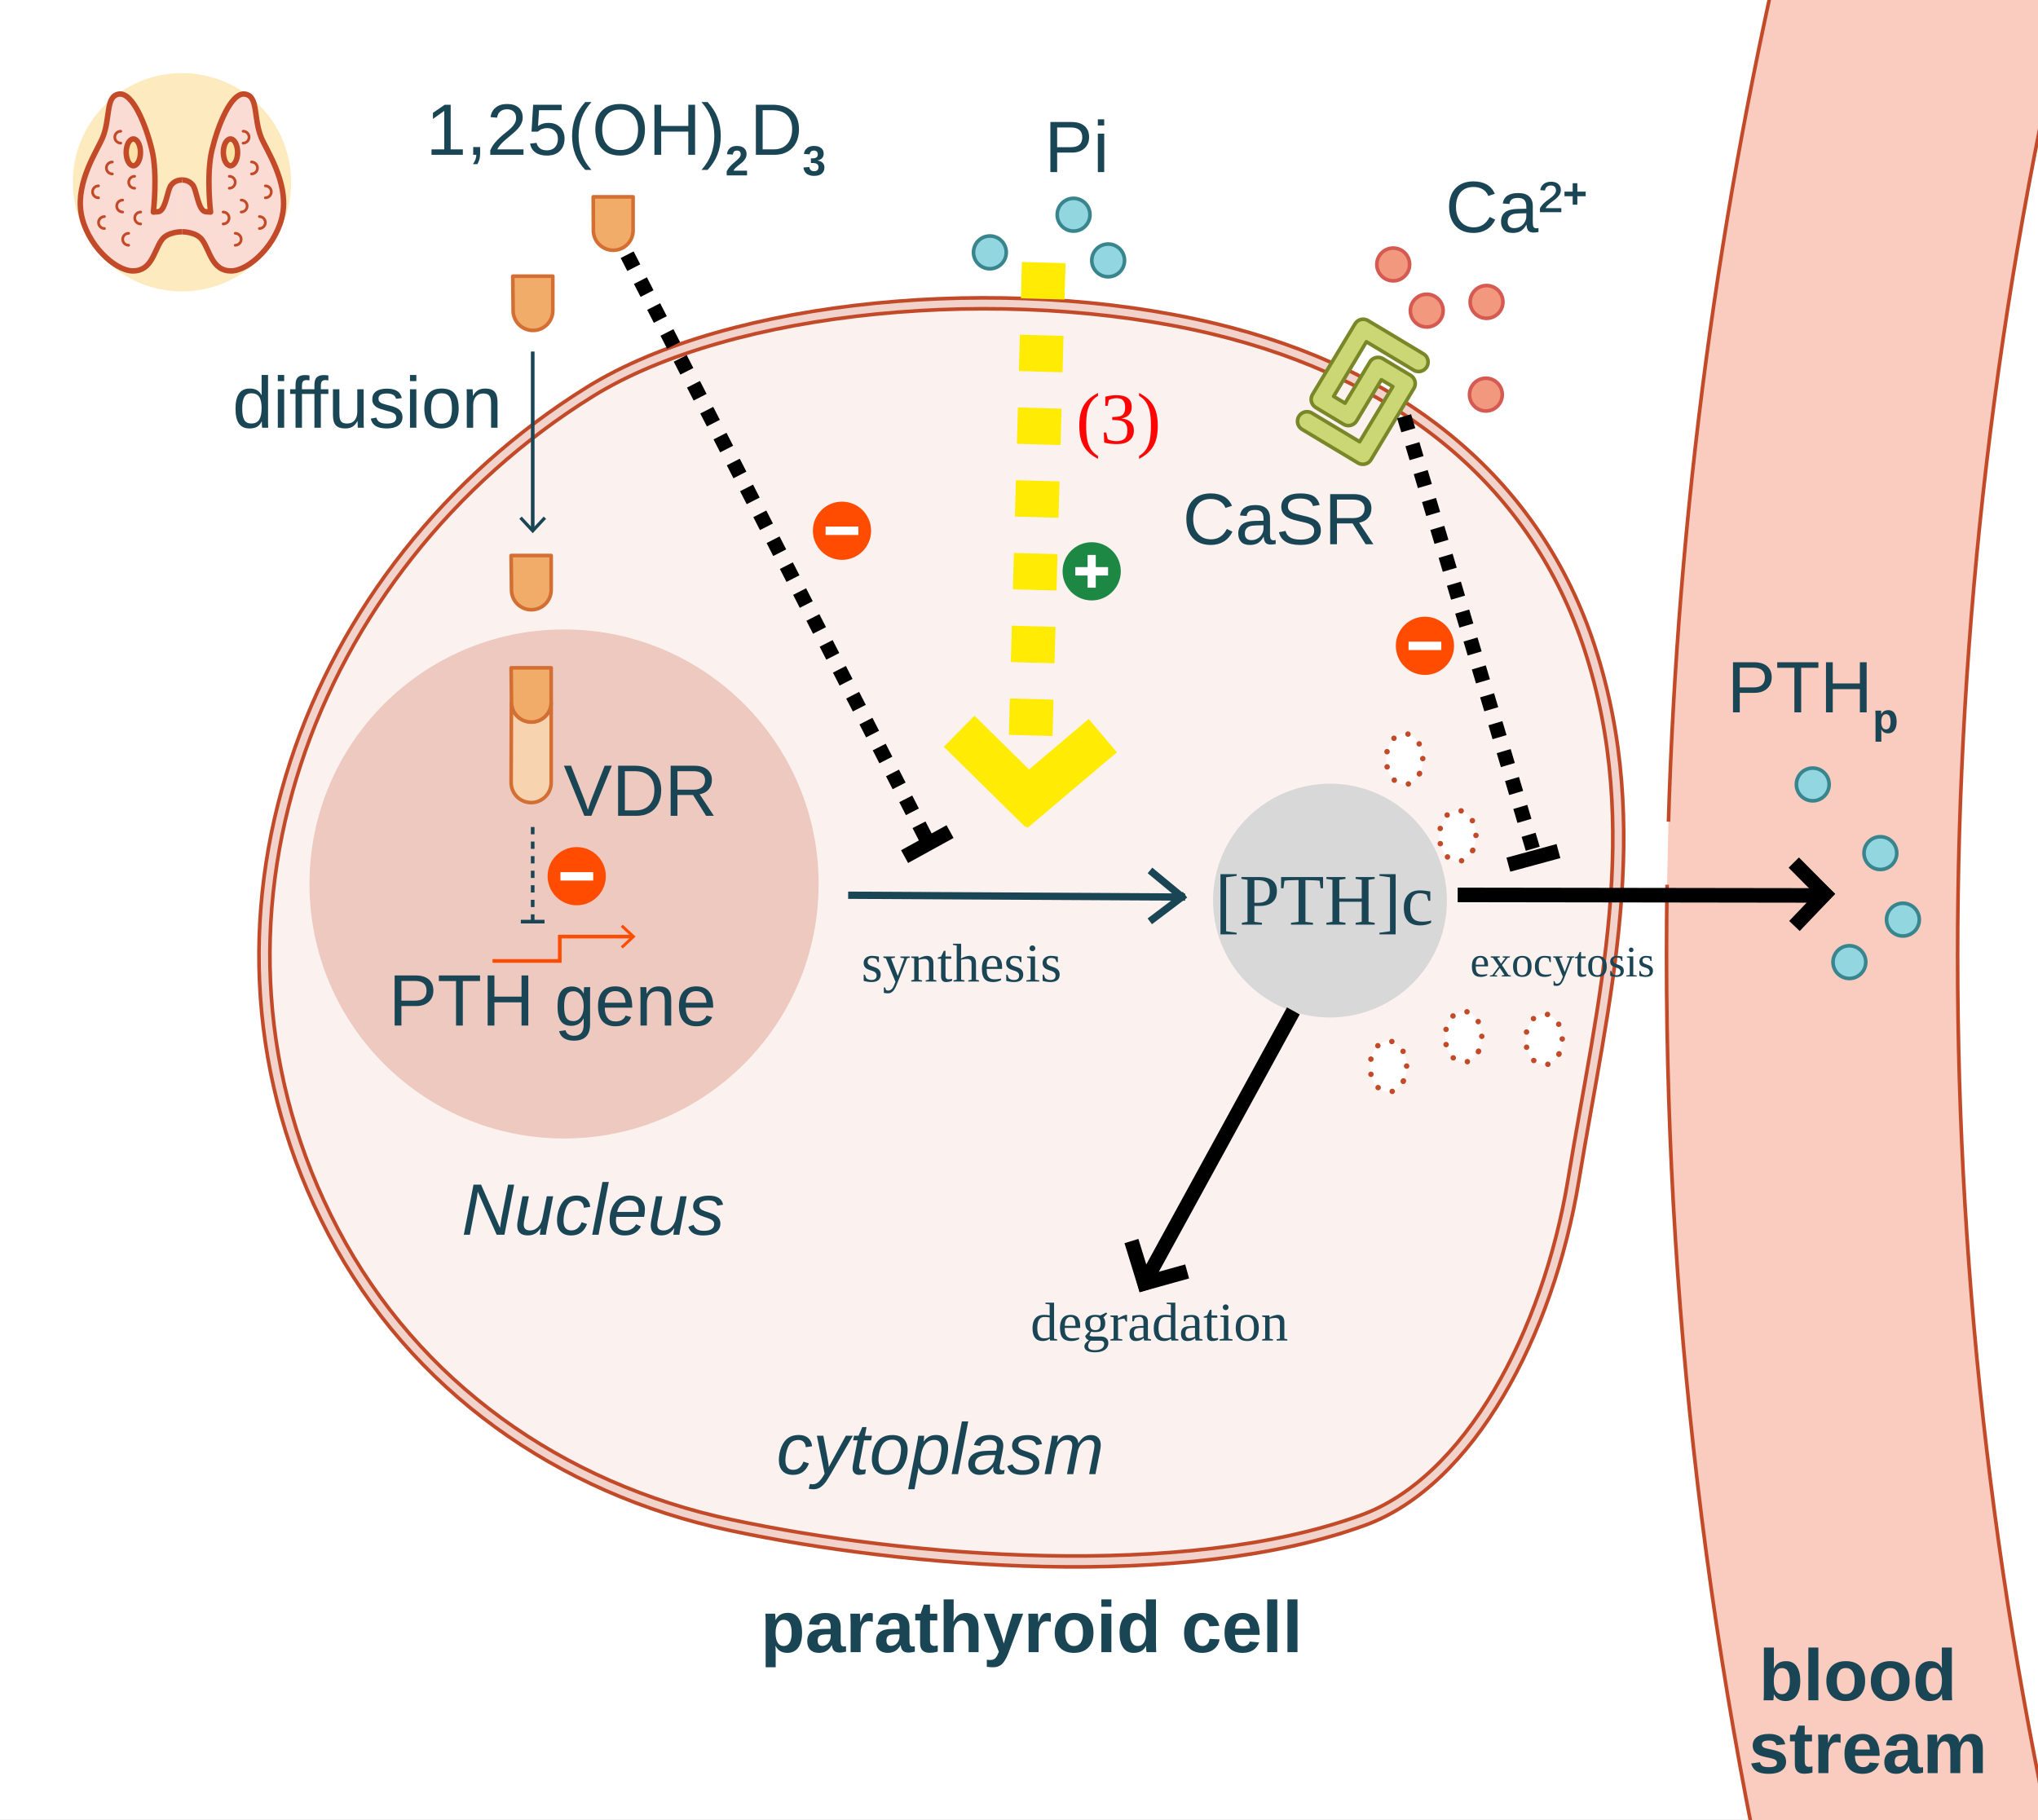
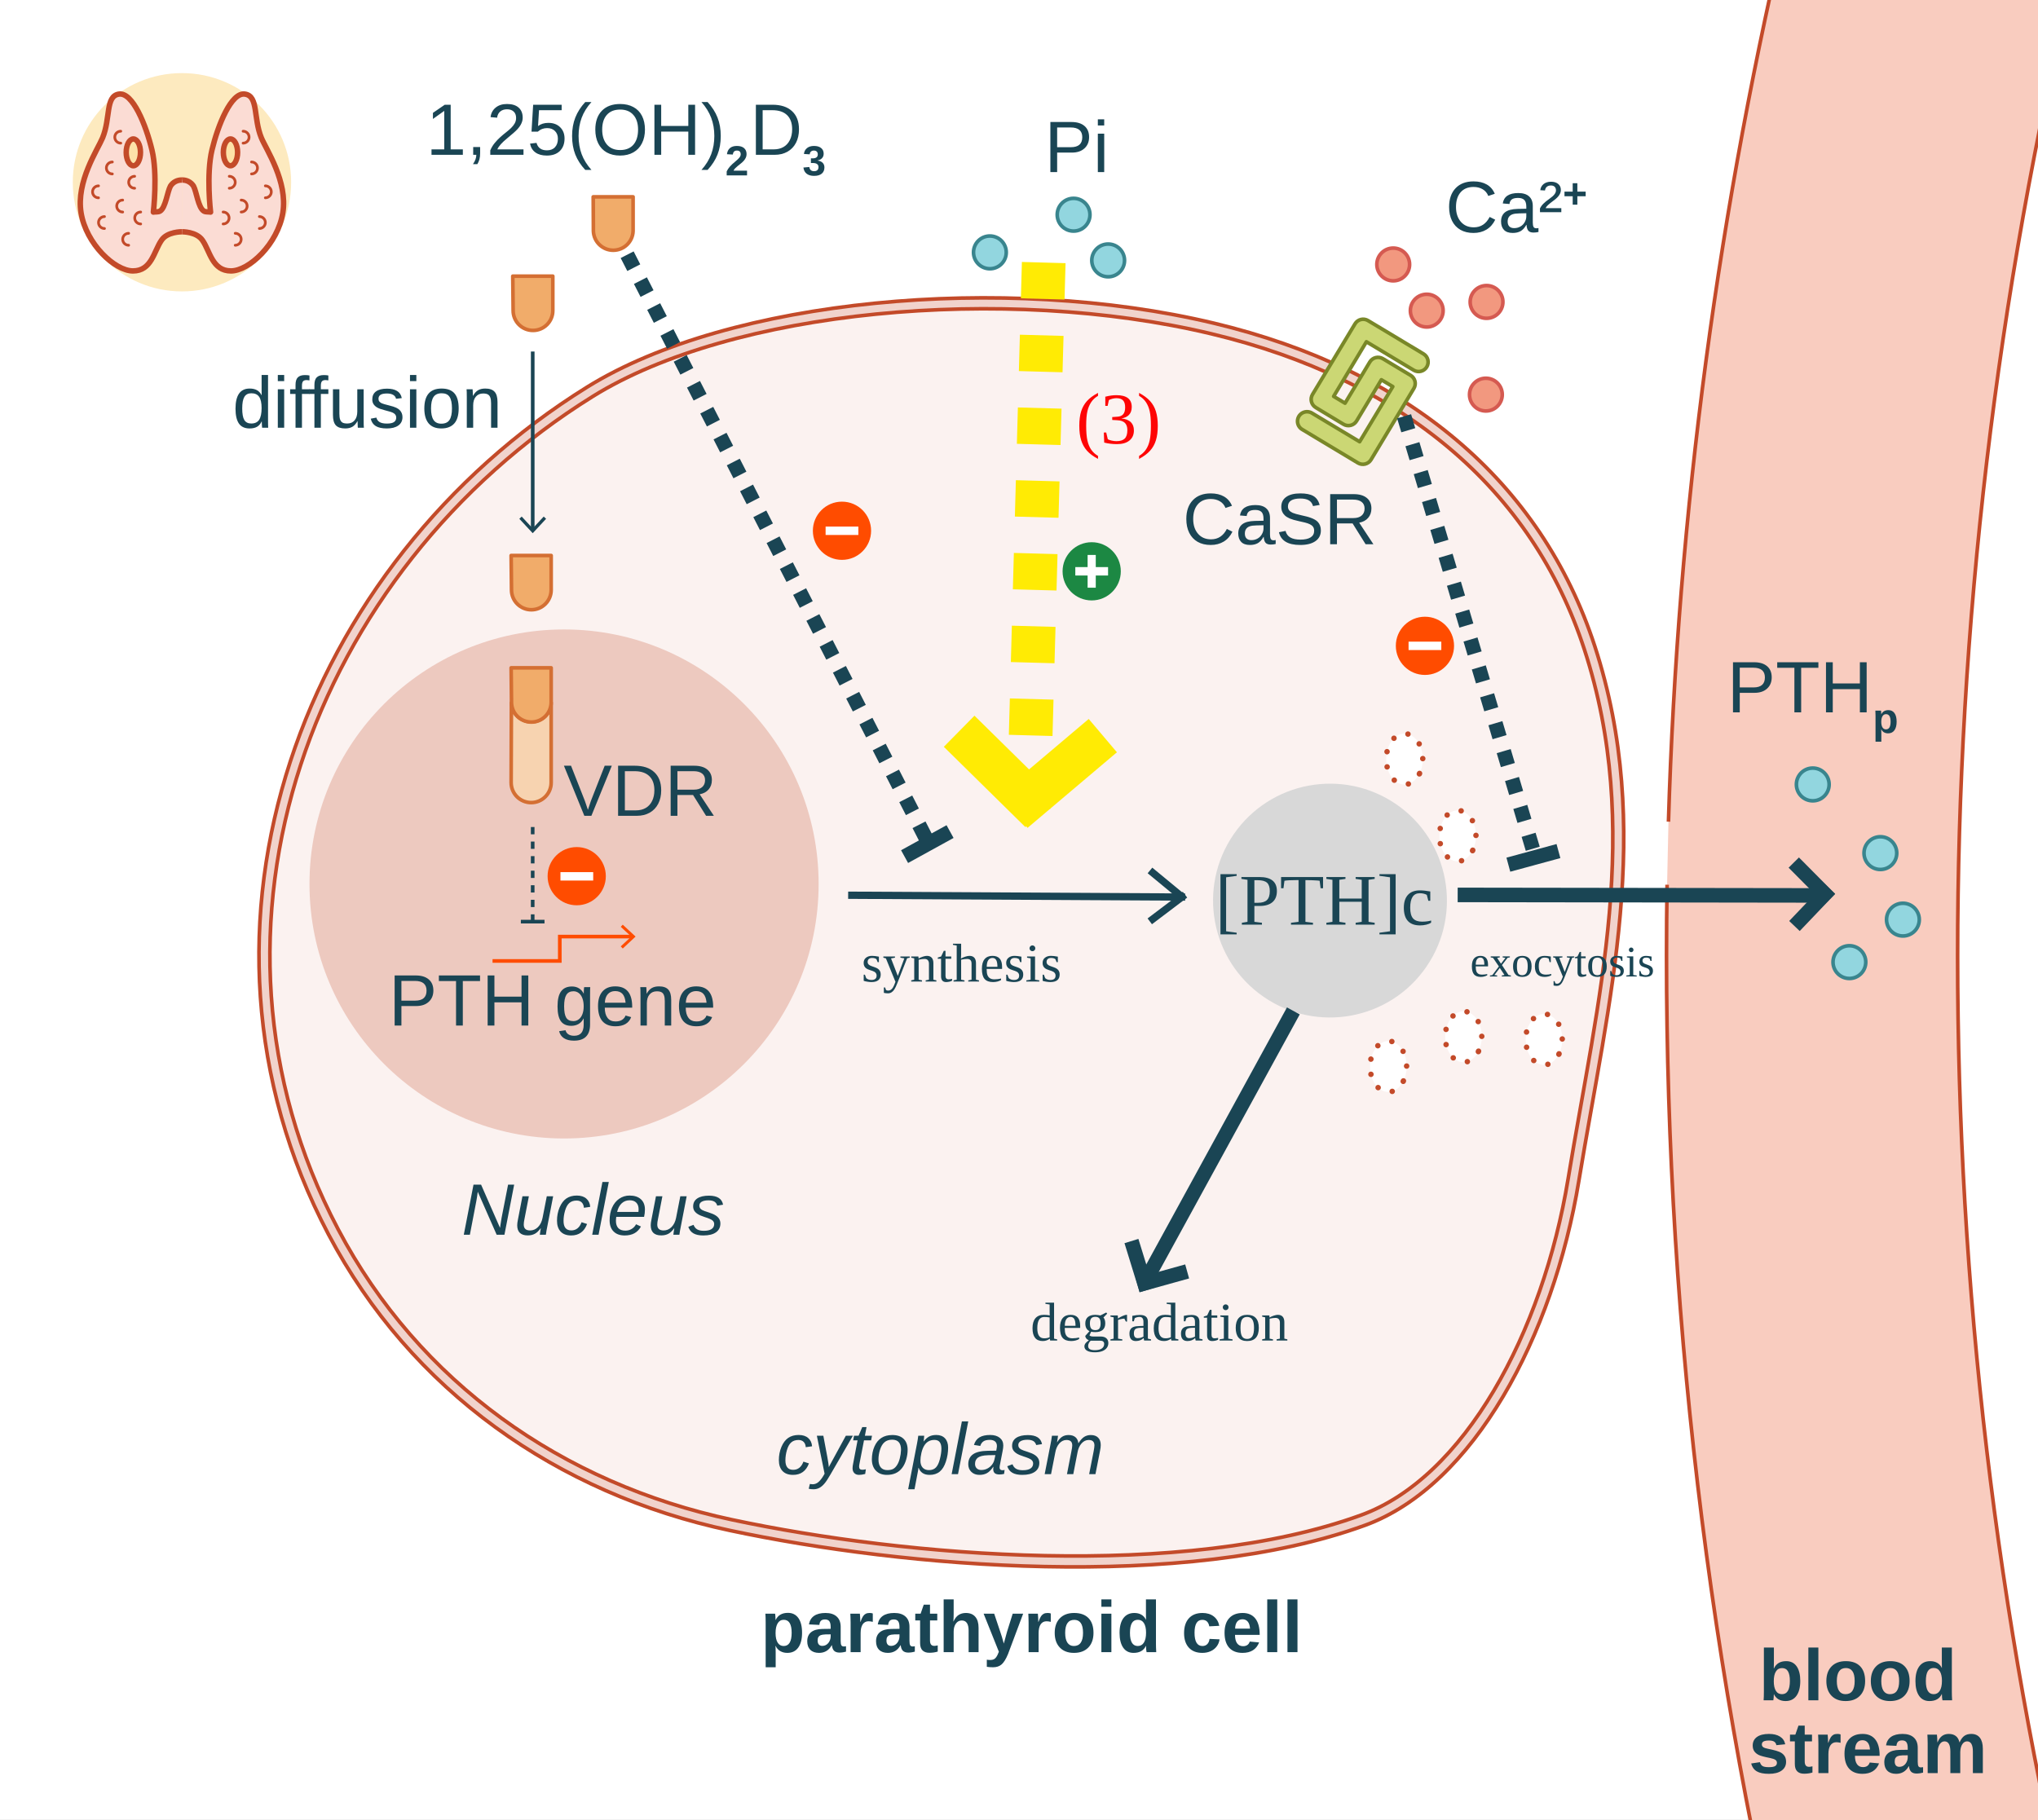
<svg xmlns="http://www.w3.org/2000/svg" xmlns:ns1="https://boxy-svg.com" viewBox="0 0 560 500">
  <defs>
    <style>.cls-1{isolation:isolate;}.cls-2{fill:#fff;}.cls-3{fill:#fbf2f0;}.cls-10,.cls-13,.cls-15,.cls-18,.cls-20,.cls-22,.cls-30,.cls-4,.cls-5{fill:none;}.cls-10,.cls-12,.cls-13,.cls-14,.cls-15,.cls-4{stroke:#c34a29;}.cls-10,.cls-15,.cls-18,.cls-20,.cls-22,.cls-4,.cls-5{stroke-miterlimit:10;}.cls-4{stroke-width:4px;}.cls-5{stroke:#f1d3cc;stroke-width:2px;}.cls-6{fill:#edc9bf;}.cls-7{fill:#f2987f;stroke:#d55a51;}.cls-13,.cls-15,.cls-16,.cls-17,.cls-21,.cls-7,.cls-8{stroke-linecap:round;}.cls-12,.cls-13,.cls-14,.cls-16,.cls-17,.cls-21,.cls-7,.cls-8{stroke-linejoin:round;}.cls-8{fill:#cbd774;stroke:#798728;}.cls-9{fill:#f9ccbf;}.cls-11{fill:#fdeabf;}.cls-12{fill:#fbdcd4;}.cls-12,.cls-14,.cls-15{stroke-width:1.5px;}.cls-13{stroke-width:0.75px;}.cls-14{fill:#fde2a8;}.cls-15{stroke-dasharray:0 4.21;}.cls-16{fill:#92d6df;stroke:#39858e;}.cls-17{fill:#f1ac6a;}.cls-17,.cls-21{stroke:#d46f33;}.cls-18,.cls-20{stroke:#1a4554;}.cls-19,.cls-24,.cls-25,.cls-26,.cls-27{fill:#1a4554;}.cls-20{stroke-dasharray:2 2;}.cls-21{fill:#f7d3b0;}.cls-22{stroke:#ff4c00;}.cls-23{fill:#ff4c00;}.cls-24,.cls-25,.cls-26,.cls-27{font-size:20px;}.cls-24{font-family:ArialMT, Arial;}.cls-25,.cls-27{font-family:Arial-BoldMT, Arial;font-weight:700;}.cls-26{font-family:Arial-ItalicMT, Arial;font-style:italic;}.cls-27{letter-spacing:0.03em;}.cls-28{letter-spacing:-0.02em;}.cls-29{fill:#1c8843;}.cls-31{mix-blend-mode:multiply;}</style>
  </defs>
  <g class="cls-1">
    <g id="Ebene_30" data-name="Ebene 30">
      <g id="Rahmen-8" data-name="Rahmen">
        <rect class="cls-2" width="560" height="500" />
      </g>
    </g>
    <g id="Zellen_HG" data-name="Zellen HG">
      <path class="cls-3" d="M162.1,107.67c-77.47,48.15-114.73,147-70.53,230.84,22.43,42.54,62.25,70.61,109.26,80.63,47.94,10.21,124.31,16.66,173.7-1.34,29.12-10.61,50.82-51,57.83-93.53,8.18-49.63,20.61-96.62,4.42-146.24C422.22,133.38,386,102.91,333.28,90.3,275.78,76.54,200.67,83.69,162.1,107.67Z" />
      <path class="cls-4" d="M162.1,107.67c-77.47,48.15-114.73,147-70.53,230.84,22.43,42.54,62.25,70.61,109.26,80.63,47.94,10.21,124.31,16.66,173.7-1.34,29.12-10.61,50.82-51,57.83-93.53,8.18-49.63,20.61-96.62,4.42-146.24C422.22,133.38,386,102.91,333.28,90.3,275.78,76.54,200.67,83.69,162.1,107.67Z" />
      <path class="cls-5" d="M162.1,107.67c-77.47,48.15-114.73,147-70.53,230.84,22.43,42.54,62.25,70.61,109.26,80.63,47.94,10.21,124.31,16.66,173.7-1.34,29.12-10.61,50.82-51,57.83-93.53,8.18-49.63,20.61-96.62,4.42-146.24C422.22,133.38,386,102.91,333.28,90.3,275.78,76.54,200.67,83.69,162.1,107.67Z" />
      <circle class="cls-6" cx="154.99" cy="242.94" r="69.95" />
      <g id="CAP">
        <circle class="cls-7" cx="408.29" cy="108.45" r="4.5" />
      </g>
      <g id="CAP-2" data-name="CAP">
        <circle class="cls-7" cx="382.83" cy="72.68" r="4.5" />
      </g>
      <g id="CAP-3" data-name="CAP">
        <circle class="cls-7" cx="408.47" cy="82.98" r="4.5" />
      </g>
      <g id="CaSR">
        <path class="cls-8" d="M373.14,127.23l-15.23-9.15a2.62,2.62,0,1,1,2.69-4.49l13,7.81,9.11-15.15-3.14-1.88-6.81,11.33a2.62,2.62,0,0,1-3.59.9L361.55,112a2.62,2.62,0,0,1-.9-3.59L372.33,89a2.6,2.6,0,0,1,3.58-.89l15.24,9.15a2.61,2.61,0,0,1-2.69,4.48l-13-7.81-9,15,3.13,1.88,6.81-11.33a2.62,2.62,0,0,1,3.59-.9l7.62,4.58a2.61,2.61,0,0,1,.89,3.59l-11.79,19.62A2.62,2.62,0,0,1,373.14,127.23Z" />
      </g>
      <g id="CAP-4" data-name="CAP">
        <circle class="cls-7" cx="392.04" cy="85.37" r="4.5" />
      </g>
      <path class="cls-9" d="M458.46,225.82A1236.88,1236.88,0,0,1,492.08-26L569.87-7.3a1156.56,1156.56,0,0,0,0,540l-77.79,18.68a1236.34,1236.34,0,0,1-34-308.23" />
      <path class="cls-10" d="M458.46,225.82A1236.88,1236.88,0,0,1,492.08-26L569.87-7.3a1156.56,1156.56,0,0,0,0,540l-77.79,18.68a1236.34,1236.34,0,0,1-34-308.23" />
      <g id="PTH_klein-2" data-name="PTH klein">
        <circle class="cls-11" cx="50" cy="50.09" r="30" />
        <path class="cls-12" d="M50,49.48a3.59,3.59,0,0,1,3.17,1.66C54,52.65,54.46,57.05,56,58c.57.34,1.33.16,1.86.29,0,0-1.23-10.35.39-17.09s5.29-16,9.12-15.33c3.67.61,2.22,6.58,4.44,12,1.36,3.28,7.29,12,5.91,20.59s-9.28,16-14.26,16c-5.15,0-5.75-5.43-7.82-8.41C54,63.63,50,63.7,50,63.7" />
        <path class="cls-13" d="M63,51.73a1.64,1.64,0,1,0,0-3.28" />
        <path class="cls-13" d="M66.27,58.27a1.64,1.64,0,1,0,0-3.28" />
        <path class="cls-13" d="M64.63,67.4a1.64,1.64,0,0,0,0-3.28" />
        <path class="cls-13" d="M61.31,61.55a1.64,1.64,0,1,0,0-3.28" />
        <path class="cls-13" d="M62.54,44a1.64,1.64,0,1,0,0-3.28" />
        <path class="cls-13" d="M66.8,39.34a1.64,1.64,0,0,0,0-3.28" />
        <path class="cls-13" d="M71.27,62.8a1.64,1.64,0,1,0,0-3.28" />
        <path class="cls-13" d="M69.11,47.8a1.64,1.64,0,1,0,0-3.28" />
        <path class="cls-13" d="M72.91,54.36a1.64,1.64,0,0,0,0-3.28" />
        <ellipse class="cls-14" cx="63.33" cy="41.87" rx="1.96" ry="3.68" />
        <path class="cls-12" d="M50,49.48a3.58,3.58,0,0,0-3.16,1.66C46,52.65,45.52,57.05,44,58c-.57.34-1.34.16-1.86.29,0,0,1.23-10.35-.39-17.09s-5.3-16-9.13-15.33c-3.67.61-2.21,6.58-4.43,12-1.36,3.28-7.3,12-5.92,20.59s9.29,16,14.27,16c5.14,0,5.75-5.43,7.82-8.41C45.94,63.63,50,63.7,50,63.7" />
        <path class="cls-13" d="M37,51.73a1.64,1.64,0,0,1,0-3.28" />
        <path class="cls-13" d="M33.71,58.27a1.64,1.64,0,0,1,0-3.28" />
        <path class="cls-13" d="M35.35,67.4a1.64,1.64,0,0,1,0-3.28" />
        <path class="cls-13" d="M38.66,61.55a1.64,1.64,0,1,1,0-3.28" />
        <path class="cls-13" d="M37.43,44a1.64,1.64,0,0,1,0-3.28" />
        <path class="cls-13" d="M33.18,39.34a1.64,1.64,0,1,1,0-3.28" />
        <path class="cls-13" d="M28.71,62.8a1.64,1.64,0,1,1,0-3.28" />
        <path class="cls-13" d="M30.87,47.8a1.64,1.64,0,0,1,0-3.28" />
        <path class="cls-13" d="M27.07,54.36a1.64,1.64,0,1,1,0-3.28" />
        <ellipse class="cls-14" cx="36.64" cy="41.87" rx="1.96" ry="3.68" />
      </g>
    </g>
    <g id="Icons">
      <g id="Text">
        <g id="OPG_2_" data-name="OPG 2?">
          <g id="OPG-3" data-name="OPG" transform="matrix(1, 0, 0, 1, 0.830129, 6.087611)">
            <path class="cls-2" d="M405.39,282.92c-1.61,3.14-4.73,3.87-7,1.63s-2.77-6.62-1.16-9.77,4.72-3.87,7-1.63S407,279.77,405.39,282.92Z" />
            <path class="cls-15" d="M405.39,282.92c-1.61,3.14-4.73,3.87-7,1.63s-2.77-6.62-1.16-9.77,4.72-3.87,7-1.63S407,279.77,405.39,282.92Z" />
          </g>
        </g>
        <g id="OPG_2_2" data-name="OPG 2?" transform="matrix(1, 0, 0, 1, -5.763916, 16.24376)">
          <g id="OPG-4" data-name="OPG">
            <path class="cls-2" d="M410.39,217.54c-1.61,3.15-4.73,3.88-7,1.63s-2.77-6.62-1.16-9.77,4.72-3.87,7-1.62S412,214.4,410.39,217.54Z" />
            <path class="cls-15" d="M410.39,217.54c-1.61,3.15-4.73,3.88-7,1.63s-2.77-6.62-1.16-9.77,4.72-3.87,7-1.62S412,214.4,410.39,217.54Z" />
          </g>
        </g>
        <g id="OPG_2_3" data-name="OPG 2?" transform="matrix(1, 0, 0, 1, -45.10366, 26.0107)">
          <g id="OPG-5" data-name="OPG">
            <path class="cls-2" d="M430.68,271.17c-1.61,3.14-4.72,3.87-7,1.63s-2.77-6.62-1.16-9.77,4.73-3.87,7-1.63S432.29,268,430.68,271.17Z" />
            <path class="cls-15" d="M430.68,271.17c-1.61,3.14-4.72,3.87-7,1.63s-2.77-6.62-1.16-9.77,4.73-3.87,7-1.63S432.29,268,430.68,271.17Z" />
          </g>
        </g>
        <g id="PTH_kugel-11" data-name="PTH kugel" transform="matrix(1, 0, 0, 1, 10.06435, 11.47336)">
          <circle class="cls-16" cx="498.11" cy="252.94" r="4.5" />
        </g>
        <g id="PTH_kugel-12" data-name="PTH kugel">
          <circle class="cls-16" cx="498.11" cy="215.59" r="4.5" />
        </g>
        <g id="PTH_kugel-13" data-name="PTH kugel">
          <circle class="cls-16" cx="304.5" cy="71.57" r="4.5" />
        </g>
        <g id="PTH_kugel-14" data-name="PTH kugel">
          <circle class="cls-16" cx="295" cy="59.01" r="4.5" />
        </g>
        <g id="PTH_kugel-15" data-name="PTH kugel">
          <circle class="cls-16" cx="272" cy="69.36" r="4.5" />
        </g>
        <g id="PTH_kugel-16" data-name="PTH kugel">
          <circle class="cls-16" cx="516.69" cy="234.46" r="4.5" />
        </g>
        <g id="D3-2" data-name="D3">
          <path class="cls-17" d="M141,85.36a5.45,5.45,0,1,0,10.9,0V75.9h-11Z" />
        </g>
        <g id="D3-3" data-name="D3">
          <path class="cls-17" d="M140.55,162.13a5.45,5.45,0,0,0,10.9,0v-9.46h-11Z" />
        </g>
        <g id="D3-4" data-name="D3">
          <path class="cls-17" d="M163.05,63.55a5.46,5.46,0,0,0,10.91,0V54.1H163Z" />
        </g>
        <line class="cls-18" x1="146.38" y1="96.61" x2="146.38" y2="145.56" />
        <polygon class="cls-19" points="142.7 142.58 143.35 141.97 146.38 145.22 149.4 141.97 150.06 142.58 146.38 146.54 142.7 142.58" />
        <line class="cls-20" x1="146.37" y1="253.29" x2="146.37" y2="225.84" />
        <rect class="cls-19" x="143.12" y="252.79" width="6.5" height="1" />
        <g id="Neues_Symbol_1-2" data-name="Neues Symbol 1">
          <g id="VDR-3" data-name="VDR">
            <path class="cls-21" d="M151.45,193.15v21.93a5.5,5.5,0,0,1-5.5,5.5h0a5.5,5.5,0,0,1-5.5-5.51l.07-21.92a5.47,5.47,0,0,0,10.93,0Z" />
          </g>
          <g id="Deleted_Symbol-20" data-name="Deleted Symbol">
            <path class="cls-17" d="M140.55,193a5.45,5.45,0,0,0,10.9,0v-9.46h-11Z" />
          </g>
        </g>
        <ellipse style="fill: rgb(216, 216, 216);" transform="matrix(-0.566529, 0.824042, -0.824041, -0.566528, 706.6548, 160.1278)" cx="265.305" cy="231.66" rx="32.129" ry="32.129" />
        <text transform="matrix(1, 0, 0, 0.999999, 6.618835, -1.654534)" style="fill: rgb(26, 69, 84); font-size: 20px; white-space: pre;" x="327.257" y="255.783">[PTH]c</text>
        <text x="664.406" y="188.491" style="white-space: pre; fill: rgb(51, 51, 51); font-size: 24px;"> </text>
        <g id="g-1" data-name="OPG 2?" transform="matrix(1, 0, 0, 1, -2.338448, 18.5664)">
          <g id="g-2" data-name="OPG">
            <path class="cls-2" d="M430.68,271.17c-1.61,3.14-4.72,3.87-7,1.63s-2.77-6.62-1.16-9.77,4.73-3.87,7-1.63S432.29,268,430.68,271.17Z" style="fill: rgb(255, 255, 255);" />
            <path class="cls-15" d="M430.68,271.17c-1.61,3.14-4.72,3.87-7,1.63s-2.77-6.62-1.16-9.77,4.73-3.87,7-1.63S432.29,268,430.68,271.17Z" style="fill: none; stroke: rgb(195, 74, 41); stroke-dasharray: 0px, 4.21px; stroke-linecap: round; stroke-miterlimit: 10; stroke-width: 1.5px;" />
          </g>
        </g>
        <g id="g-3" data-name="OPG 2?" transform="matrix(1, 0, 0, 1, -20.38151, -4.858695)">
          <g id="g-4" data-name="OPG">
            <path class="cls-2" d="M410.39,217.54c-1.61,3.15-4.73,3.88-7,1.63s-2.77-6.62-1.16-9.77,4.72-3.87,7-1.62S412,214.4,410.39,217.54Z" style="fill: rgb(255, 255, 255);" />
            <path class="cls-15" d="M410.39,217.54c-1.61,3.15-4.73,3.88-7,1.63s-2.77-6.62-1.16-9.77,4.72-3.87,7-1.62S412,214.4,410.39,217.54Z" style="fill: none; stroke: rgb(195, 74, 41); stroke-dasharray: 0px, 4.21px; stroke-linecap: round; stroke-miterlimit: 10; stroke-width: 1.5px;" />
          </g>
        </g>
        <g id="g-5" data-name="PTH kugel" transform="matrix(1, 0, 0, 1, 24.77093, -0.200999)">
          <circle class="cls-16" cx="498.11" cy="252.94" r="4.5" style="fill: rgb(146, 214, 223); stroke: rgb(57, 133, 142); stroke-linecap: round; stroke-linejoin: round;" />
        </g>
-         <line style="stroke: rgb(0, 0, 0); stroke-width: 4; fill: rgb(26, 69, 84);" x1="407.03" y1="270.624" x2="493.796" y2="221.414" transform="matrix(0.869141, 0.494565, -0.494565, 0.869141, 180.613, -190.5645)" />
-         <line style="stroke: rgb(0, 0, 0); stroke-width: 4; fill: rgb(26, 69, 84);" x1="491.907" y1="238.285" x2="503.814" y2="245.856" transform="matrix(0.975198, 0.221334, -0.221334, 0.975198, 65.92627, -104.1896)" />
-         <line style="stroke: rgb(0, 0, 0); stroke-width: 4; fill: rgb(26, 69, 84);" x1="490.306" y1="243.157" x2="502.213" y2="250.728" transform="matrix(0.194062, -0.980989, 0.980989, 0.194062, 159.3942, 688.2936)" ns1:origin="0.696 0.526" />
-         <line style="stroke: rgb(0, 0, 0); stroke-width: 4; fill: rgb(26, 69, 84);" x1="298.328" y1="336.455" x2="371.681" y2="293.689" transform="matrix(-0.856567, 0.516036, -0.516036, -0.856567, 784.5468, 412.078)" />
-         <line style="stroke: rgb(0, 0, 0); stroke-width: 4; fill: rgb(26, 69, 84);" x1="313.452" y1="347.532" x2="325.359" y2="355.103" transform="matrix(-0.669324, 0.742971, -0.742971, -0.669324, 794.2099, 349.1538)" />
-         <line style="stroke: rgb(0, 0, 0); stroke-width: 4; fill: rgb(26, 69, 84);" x1="306.337" y1="345.499" x2="318.244" y2="353.07" transform="matrix(0.761341, 0.648352, -0.648352, 0.761341, 301.6749, -120.5803)" ns1:origin="0.696 0.526" />
+         <line style="stroke-width: 4; fill: rgb(26, 69, 84); stroke: rgb(26, 69, 84);" x1="407.03" y1="270.624" x2="493.796" y2="221.414" transform="matrix(0.869141, 0.494565, -0.494565, 0.869141, 180.613, -190.5645)" />
+         <line style="stroke-width: 4; fill: rgb(26, 69, 84); stroke: rgb(26, 69, 84);" x1="491.907" y1="238.285" x2="503.814" y2="245.856" transform="matrix(0.975198, 0.221334, -0.221334, 0.975198, 65.92627, -104.1896)" />
+         <line style="stroke-width: 4; fill: rgb(26, 69, 84); stroke: rgb(26, 69, 84);" x1="490.306" y1="243.157" x2="502.213" y2="250.728" transform="matrix(0.194062, -0.980989, 0.980989, 0.194062, 159.3942, 688.2936)" ns1:origin="0.696 0.526" />
+         <line style="stroke-width: 4; fill: rgb(26, 69, 84); stroke: rgb(26, 69, 84);" x1="298.328" y1="336.455" x2="371.681" y2="293.689" transform="matrix(-0.856567, 0.516036, -0.516036, -0.856567, 784.5468, 412.078)" />
+         <line style="stroke-width: 4; fill: rgb(26, 69, 84); stroke: rgb(26, 69, 84);" x1="313.452" y1="347.532" x2="325.359" y2="355.103" transform="matrix(-0.669324, 0.742971, -0.742971, -0.669324, 794.2099, 349.1538)" />
+         <line style="stroke-width: 4; fill: rgb(26, 69, 84); stroke: rgb(26, 69, 84);" x1="306.337" y1="345.499" x2="318.244" y2="353.07" transform="matrix(0.761341, 0.648352, -0.648352, 0.761341, 301.6749, -120.5803)" ns1:origin="0.696 0.526" />
        <line style="fill: rgb(26, 69, 84); stroke-dasharray: 10px; stroke: rgb(255, 235, 4); stroke-width: 12;" x1="216.559" y1="187.914" x2="352.731" y2="112.167" transform="matrix(-0.510014, 0.860166, -0.860166, -0.510014, 558.8777, -18.27871)" />
        <line style="fill: rgb(26, 69, 84); stroke: rgb(255, 235, 4); stroke-width: 12;" x1="277.738" y1="203.112" x2="303.77" y2="221.999" transform="matrix(-0.238722, 0.971088, -0.971088, -0.238722, 566.5735, -19.05053)" />
        <line style="fill: rgb(26, 69, 84); stroke: rgb(255, 235, 4); stroke-width: 12;" x1="261.264" y1="204.682" x2="287.831" y2="221.503" transform="matrix(0.977365, 0.211558, -0.211558, 0.977365, 51.50609, -54.3512)" ns1:origin="0.696 0.526" />
-         <line style="stroke: rgb(0, 0, 0); stroke-width: 4; fill: rgb(26, 69, 84); stroke-dasharray: 4px;" x1="343.553" y1="192.561" x2="463.889" y2="156.632" transform="matrix(-0.00113, 0.999999, -0.999999, -0.00113, 578.7735, -228.927)" />
-         <line style="stroke: rgb(0, 0, 0); stroke-width: 4; fill: rgb(26, 69, 84);" x1="414.831" y1="229.867" x2="426.547" y2="238.004" transform="matrix(0.642848, -0.765994, 0.765994, 0.642848, -28.28512, 407.6303)" ns1:origin="0.696 0.526" />
+         <line style="stroke-width: 4; fill: rgb(26, 69, 84); stroke-dasharray: 4px; stroke: rgb(26, 69, 84);" x1="343.553" y1="192.561" x2="463.889" y2="156.632" transform="matrix(-0.00113, 0.999999, -0.999999, -0.00113, 578.7735, -228.927)" />
+         <line style="stroke-width: 4; fill: rgb(26, 69, 84); stroke: rgb(26, 69, 84);" x1="414.831" y1="229.867" x2="426.547" y2="238.004" transform="matrix(0.642848, -0.765994, 0.765994, 0.642848, -28.28512, 407.6303)" ns1:origin="0.696 0.526" />
        <line style="fill: rgb(26, 69, 84); stroke-width: 2; stroke: rgb(26, 69, 84);" x1="238.988" y1="268.965" x2="319.717" y2="223.612" transform="matrix(0.869141, 0.494565, -0.494565, 0.869141, 158.3614, -105.9288)" />
        <line style="fill: rgb(26, 69, 84); stroke-width: 2; stroke: rgb(26, 69, 84);" x1="315.313" y1="240.258" x2="325.215" y2="245.251" transform="matrix(0.975198, 0.221334, -0.221334, 0.975198, 61.67299, -64.86452)" />
        <line style="fill: rgb(26, 69, 84); stroke-width: 2; stroke: rgb(26, 69, 84);" x1="320.367" y1="248.523" x2="329.52" y2="256.5" transform="matrix(0.20478, -0.978808, 0.978808, 0.20478, 7.071458, 515.8968)" ns1:origin="0.073 0.636" />
      </g>
      <polyline class="cls-22" points="135.34 264.1 153.82 264.1 153.82 257.4 173.77 257.4" />
      <polygon class="cls-23" points="171.12 260.68 170.57 260.09 173.46 257.4 170.57 254.72 171.12 254.13 174.64 257.4 171.12 260.68" />
    </g>
    <g id="Text-2" data-name="Text">
      <text class="cls-24" transform="translate(324.96 149.57)" style="white-space: pre;">CaSR</text>
      <text class="cls-24" transform="translate(397.17 63.82)" style="white-space: pre;">Ca²</text>
      <text class="cls-25" transform="translate(429.4 57.16) scale(0.58)" style="white-space: pre;">+</text>
      <text class="cls-24" transform="translate(436.21 63.82)" style="white-space: pre;"> </text>
      <text class="cls-25" transform="translate(483.29 467.3)" style="white-space: pre;">blood <tspan x="-2.81" y="20">stream</tspan>
      </text>
      <text class="cls-25" transform="translate(209 454.06)" style="white-space: pre;">parathyroid cell</text>
      <text class="cls-26" transform="translate(126.83 339.34)" style="white-space: pre;">Nucleus</text>
      <text class="cls-26" transform="translate(213.36 405.14)" style="white-space: pre;">cytoplasm</text>
      <text class="cls-24" transform="translate(474.55 195.77)" style="white-space: pre;">PTH</text>
      <text class="cls-27" transform="translate(514.55 201.43) scale(0.58)" style="white-space: pre;">p</text>
      <text class="cls-24" transform="translate(106.8 281.85)" style="white-space: pre;">PTH gene</text>
      <text class="cls-24" transform="translate(117.04 42.55)" style="white-space: pre;">1,25(OH)</text>
      <text class="cls-27" transform="translate(199.28 48.21) scale(0.58)" style="white-space: pre;">2</text>
      <text class="cls-24" transform="translate(206.06 42.55)" style="white-space: pre;">D</text>
      <text class="cls-27" transform="translate(220.5 48.21) scale(0.58)" style="white-space: pre;">3</text>
      <text class="cls-24" style="white-space: pre; font-size: 20px;" x="286.979" y="47.297">Pi</text>
      <text class="cls-24" transform="translate(63.87 117.55)" style="white-space: pre;">di<tspan class="cls-28" x="15.57" y="0">f</tspan>
        <tspan x="20.76" y="0">fusion</tspan>
      </text>
      <text class="cls-24" transform="translate(154.86 224.21)" style="white-space: pre;">VDR</text>
      <g id="Minus-8" data-name="Minus" transform="matrix(1, 0, 0, 1, -10.9411, 3.217971)">
        <circle class="cls-23" cx="242.3" cy="142.65" r="8" />
        <path class="cls-2" d="M237.8,143.81V141.5h9v2.31Z" />
      </g>
      <g id="Minus-9" data-name="Minus" transform="matrix(1, 0, 0, 1, -4.77627, 7.483927)">
        <circle class="cls-23" cx="396.32" cy="170.01" r="8" />
        <path class="cls-2" d="M391.82,171.17v-2.31h9v2.31Z" />
      </g>
      <g id="Minus-10" data-name="Minus">
        <circle class="cls-23" cx="158.47" cy="240.8" r="8" />
        <path class="cls-2" d="M154,242v-2.31h9V242Z" />
      </g>
      <g id="Plus-22" data-name="Plus" transform="matrix(1, 0, 0, 1, -3.435942, 15.44626)">
        <circle class="cls-29" cx="303.41" cy="141.57" r="8" />
        <path class="cls-2" d="M302.29,146.07v-3.35h-3.38v-2.31h3.38v-3.34h2.24v3.34h3.38v2.31h-3.38v3.35Z" />
      </g>
      <text x="655.196" y="104.588" style="white-space: pre; fill: rgb(51, 51, 51); font-size: 24px;"> </text>
    </g>
    <g id="Zoom_Rahmen" data-name="Zoom Rahmen">
      <g id="Neues_Symbol_2-9" data-name="Neues Symbol 2">
        <g id="Kidney_klein-12" data-name="Kidney klein">
          <circle class="cls-30" cx="50" cy="50" r="30" />
        </g>
        <rect class="cls-30" width="560" height="500" />
      </g>
    </g>
    <text style="fill: rgb(26, 69, 84); white-space: pre; font-size: 15px;" x="236.703" y="269.763">synthesis</text>
    <text x="468.904" y="124.647" style="white-space: pre; fill: rgb(51, 51, 51); font-size: 24px;"> </text>
    <text style="fill: rgb(26, 69, 84); white-space: pre; font-size: 15px;" x="283.167" y="368.418">degradation</text>
    <text style="white-space: pre; fill: rgb(51, 51, 51); font-size: 24px;" x="582.711" y="263.737"> </text>
    <text transform="matrix(0.999999, 0, 0, 1, 42.03811, -173.3636)" style="fill: rgb(254, 5, 5); font-size: 20px; white-space: pre;" x="253.655" y="295.221">(3)</text>
  </g>
  <text transform="matrix(1, 0, 0, 1.000001, -17.4327, 12.44633)" style="fill: rgb(26, 69, 84); white-space: pre;" x="421.407" y="255.917">exocytosis</text>
-   <line style="stroke: rgb(0, 0, 0); stroke-width: 4; fill: rgb(26, 69, 84); stroke-dasharray: 4px;" x1="132.76" y1="192.808" x2="294.992" y2="109.527" transform="matrix(-0.00113, 0.999999, -0.999999, -0.00113, 365.2851, -62.53755)" />
-   <line style="stroke: rgb(0, 0, 0); stroke-width: 4; fill: rgb(26, 69, 84);" x1="247.862" y1="225.738" x2="259.578" y2="233.876" transform="matrix(0.444318, -0.895869, 0.895869, 0.444318, -63.80293, 357.1743)" ns1:origin="0.696 0.526" />
+   <line style="stroke-width: 4; fill: rgb(26, 69, 84); stroke-dasharray: 4px; stroke: rgb(26, 69, 84);" x1="132.76" y1="192.808" x2="294.992" y2="109.527" transform="matrix(-0.00113, 0.999999, -0.999999, -0.00113, 365.2851, -62.53755)" />
+   <line style="stroke-width: 4; fill: rgb(26, 69, 84); stroke: rgb(26, 69, 84);" x1="247.862" y1="225.738" x2="259.578" y2="233.876" transform="matrix(0.444318, -0.895869, 0.895869, 0.444318, -63.80293, 357.1743)" ns1:origin="0.696 0.526" />
</svg>
